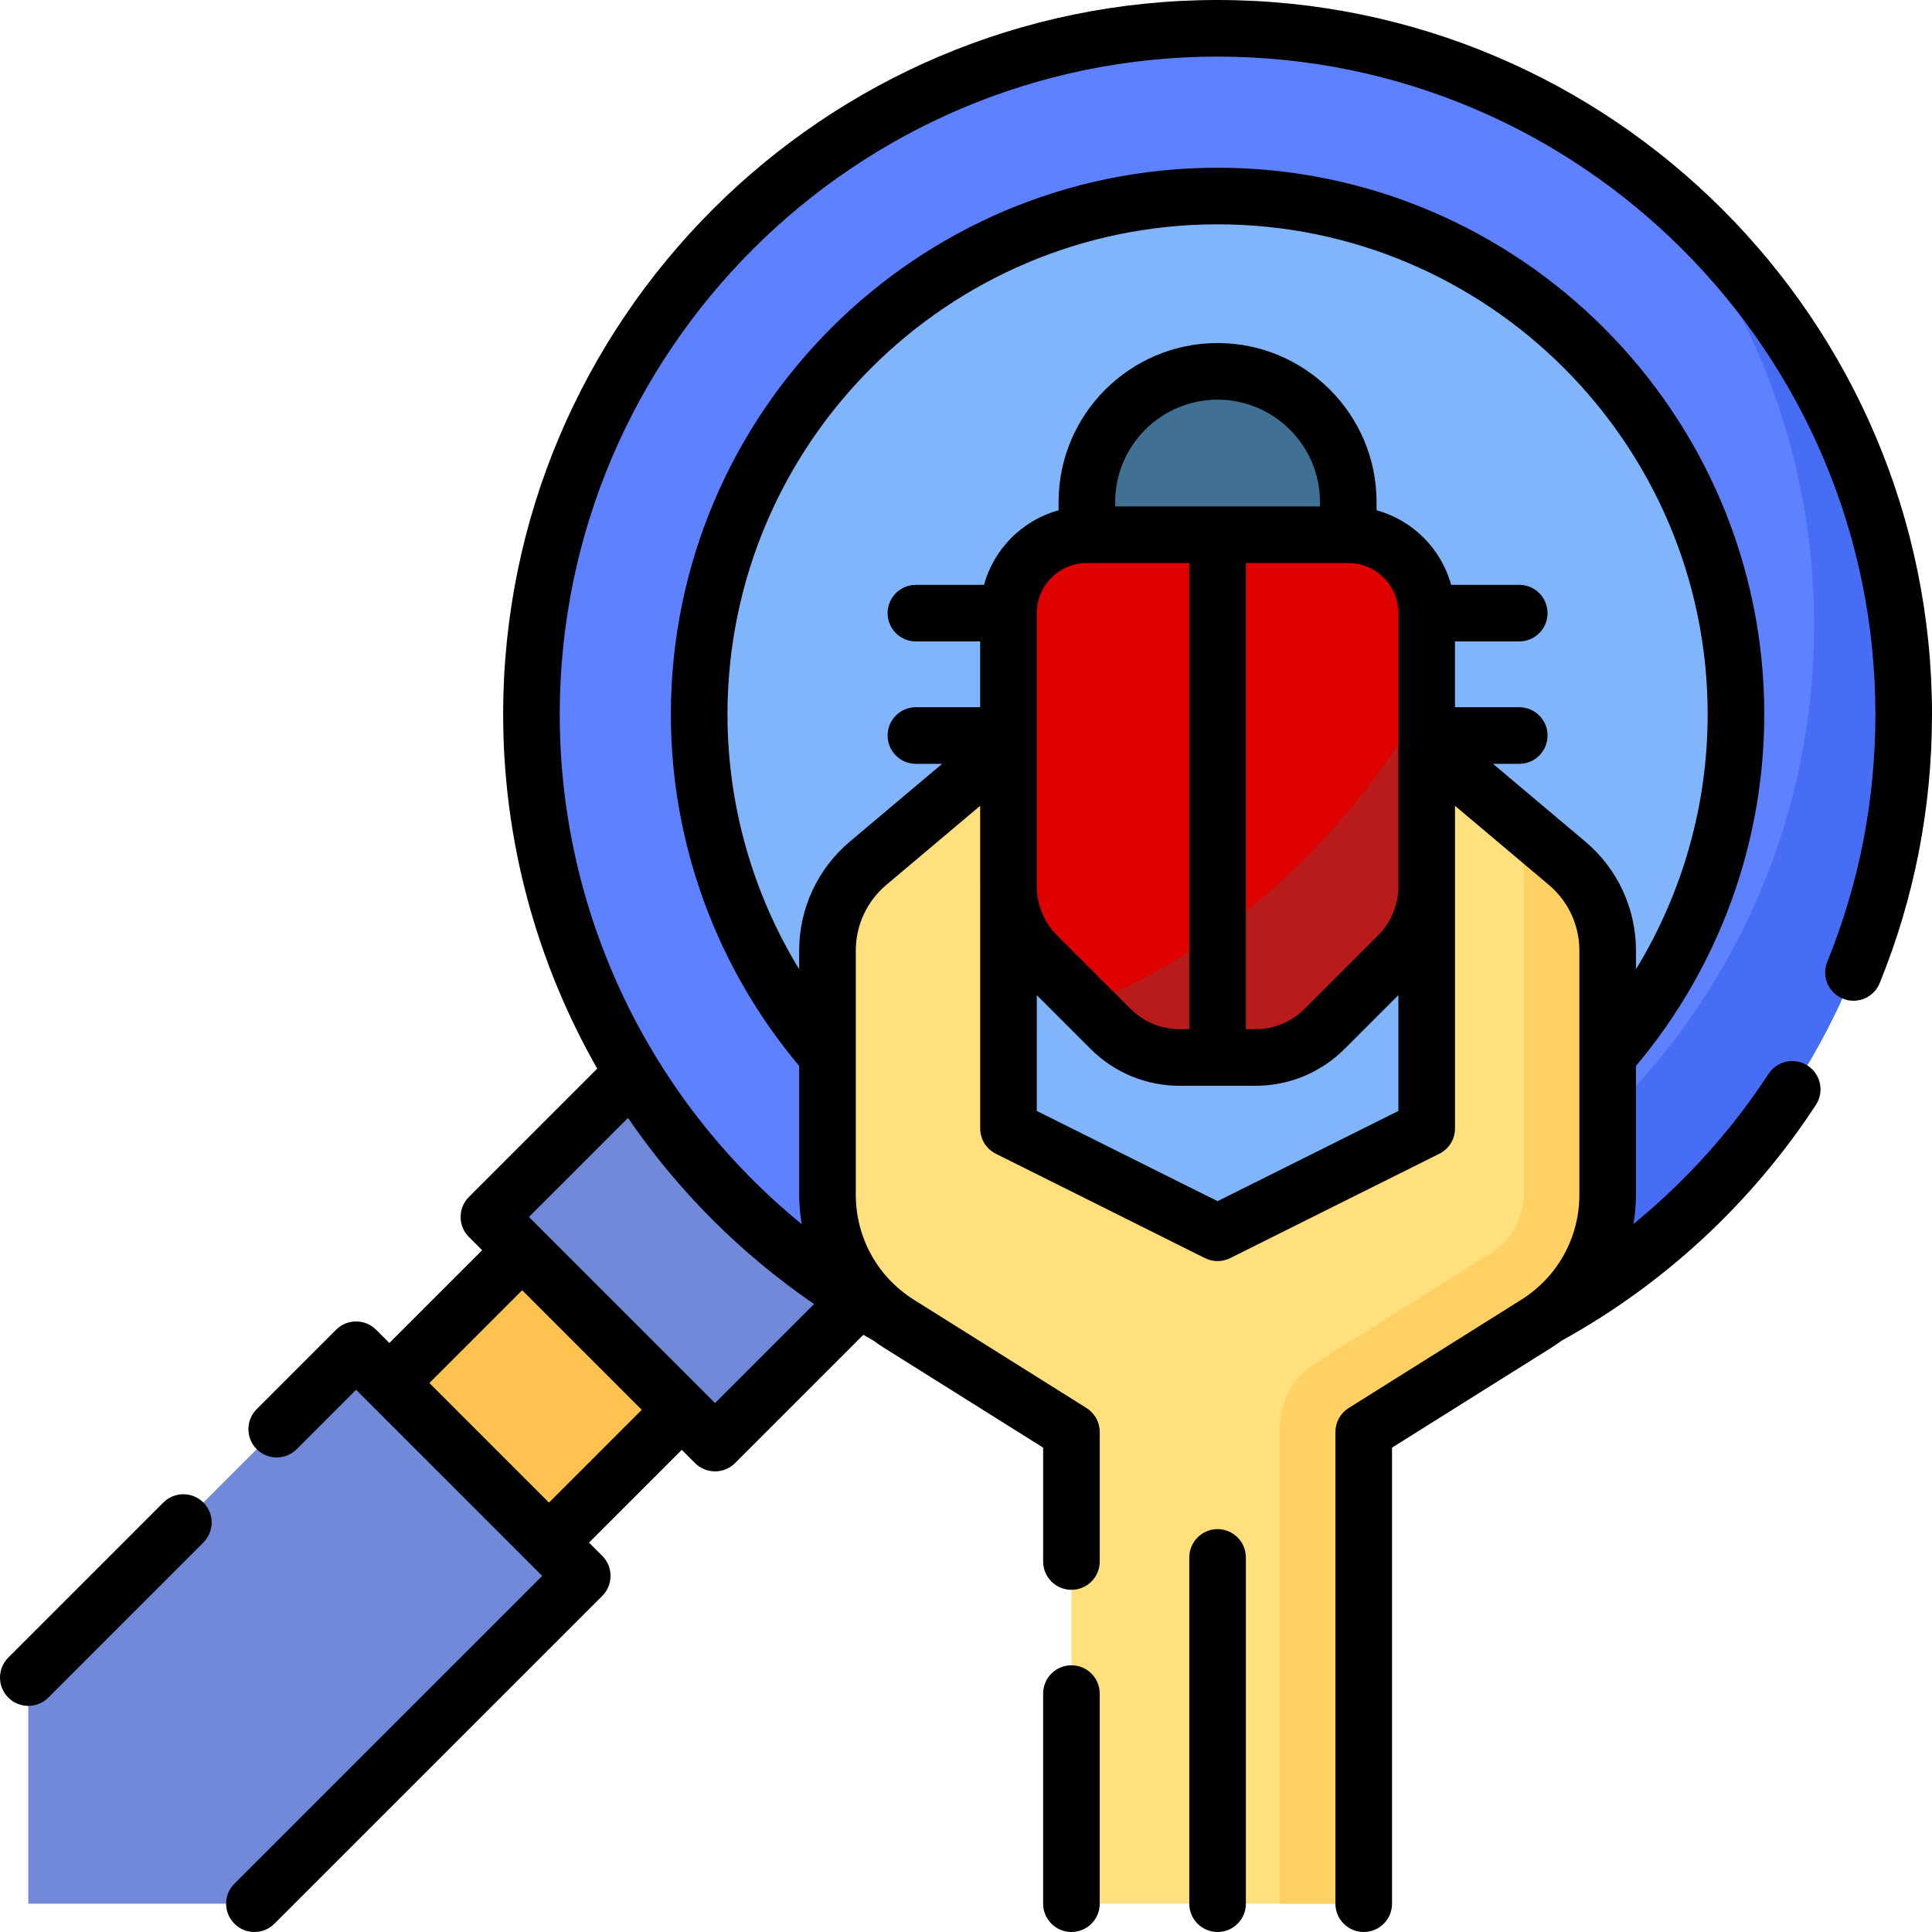
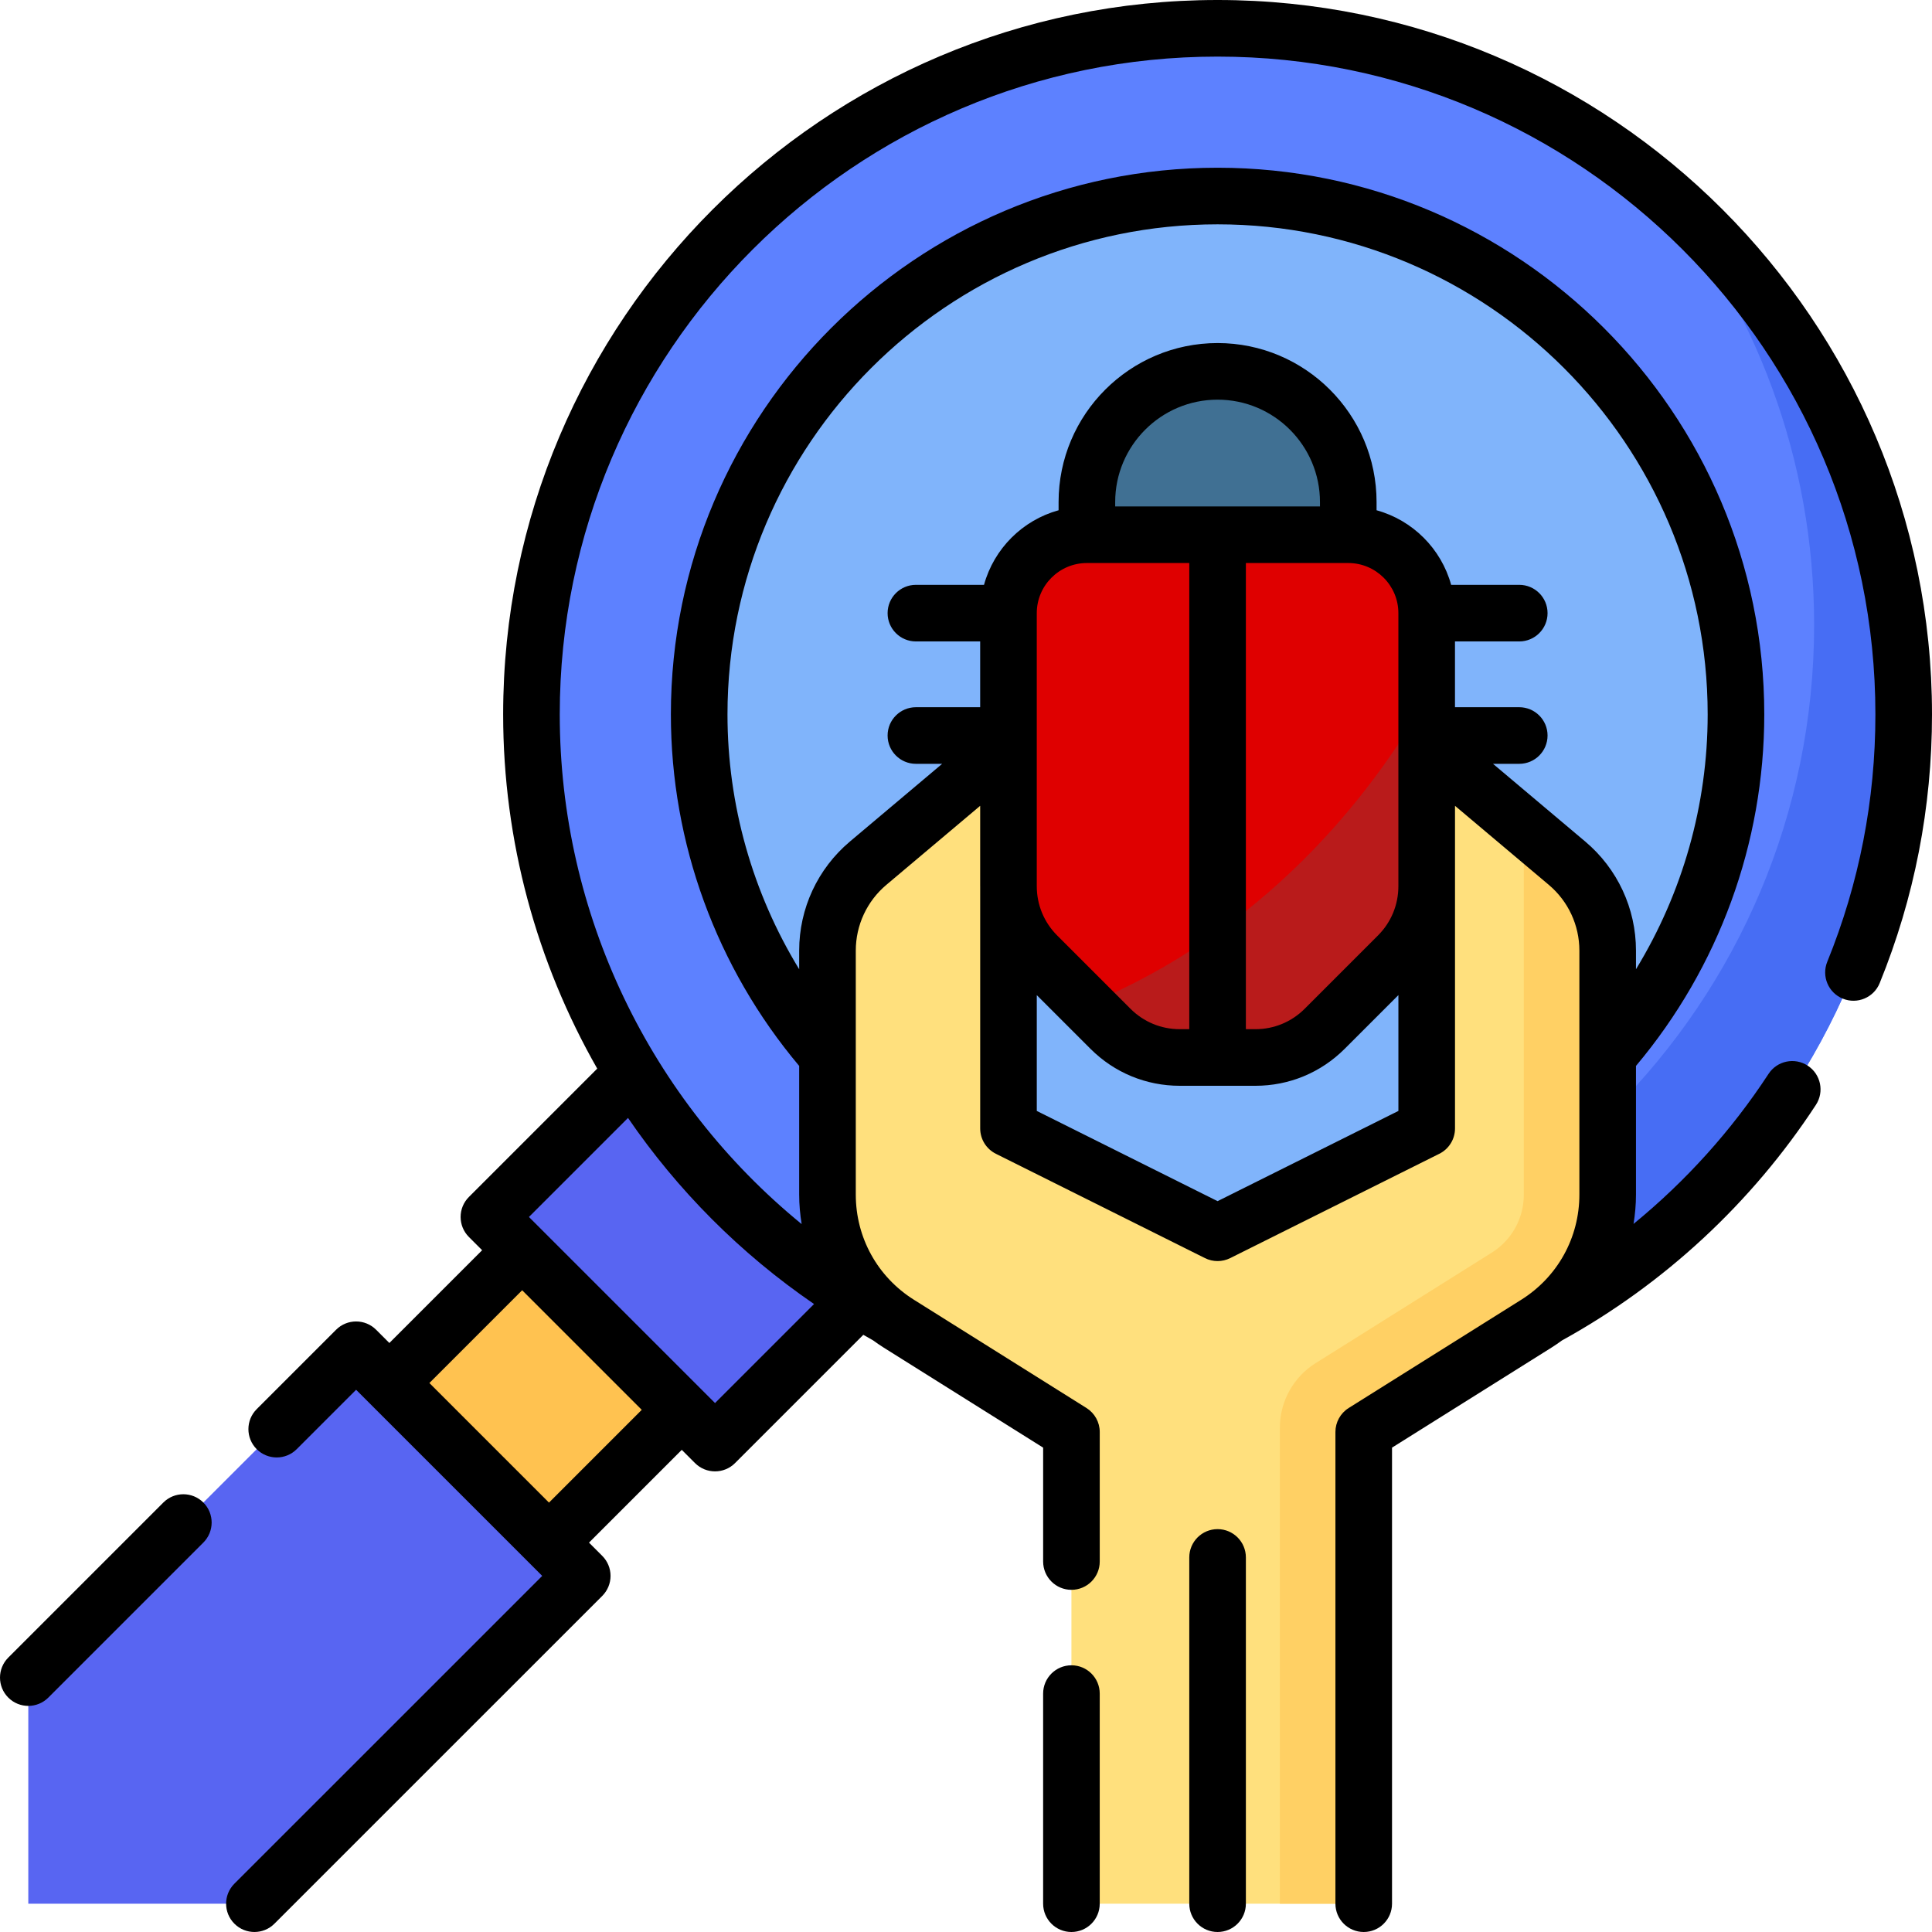
<svg xmlns="http://www.w3.org/2000/svg" version="1.1" width="512" height="512" x="0" y="0" viewBox="0 0 512 512" style="enable-background:new 0 0 512 512" xml:space="preserve" class="">
  <g>
    <g>
      <g>
        <g>
          <g>
            <path d="m117.046 340.159h49.773v59.818h-49.773z" fill="#ffc250" transform="matrix(.707 -.707 .707 .707 -220.106 208.752)" data-original="#ffc250" style="" />
          </g>
        </g>
        <g>
          <g>
-             <path d="m151.58 290.906h54.286v84.742h-54.286z" fill="#7289da" transform="matrix(.707 -.707 .707 .707 -183.316 223.991)" data-original="#634086" style="" class="" />
+             <path d="m151.58 290.906h54.286v84.742h-54.286z" fill="#5865F2" transform="matrix(.707 -.707 .707 .707 -183.316 223.991)" data-original="#634086" style="" class="" />
          </g>
        </g>
        <g>
          <g>
-             <path d="m67.422 504.5h-59.922v-59.922l86.874-86.874 59.922 59.922z" fill="#7289da" data-original="#634086" style="" class="" />
+             <path d="m67.422 504.5h-59.922v-59.922l86.874-86.874 59.922 59.922z" fill="#5865F2" data-original="#634086" style="" class="" />
          </g>
        </g>
        <g>
          <circle cx="322.671" cy="189.329" fill="#5d81ff" r="181.829" data-original="#845caf" style="" class="" />
        </g>
        <g>
          <path d="m438.824 49.438c26.186 31.502 41.938 71.987 41.938 116.153 0 100.421-81.408 181.829-181.829 181.829-44.166 0-84.65-15.752-116.153-41.938 33.353 40.125 83.636 65.676 139.892 65.676 100.422 0 181.829-81.408 181.829-181.829-.001-56.255-25.552-106.538-65.677-139.891z" fill="#476df4" data-original="#734d9d" style="" class="" />
        </g>
        <g>
          <circle cx="322.671" cy="189.329" fill="#80b4fb" r="137.382" data-original="#80b4fb" style="" />
        </g>
      </g>
      <g>
        <g>
          <g>
            <path d="m357.305 133.049c0-19.128-15.506-34.634-34.634-34.634s-34.634 15.506-34.634 34.634v8.659h69.268z" fill="#407093" data-original="#407093" style="" />
          </g>
          <g>
            <path d="m351.059 272.636 19.418-19.418c4.871-4.871 7.608-11.478 7.608-18.368v-72.362c0-11.477-9.304-20.78-20.78-20.78h-69.268c-11.477 0-20.78 9.304-20.78 20.78v72.362c0 6.889 2.737 13.496 7.608 18.368l19.418 19.418c4.871 4.871 11.478 7.608 18.368 7.608h20.042c6.888 0 13.495-2.737 18.366-7.608z" fill="#df0000" data-original="#e278b1" style="" class="" />
          </g>
          <g>
            <path d="m370.477 253.218c4.871-4.871 7.608-11.478 7.608-18.368v-49.783c-14.986 26.114-42.884 61.717-90.13 81.242l6.327 6.327c4.871 4.871 11.478 7.608 18.368 7.608h20.042c6.889 0 13.496-2.737 18.368-7.608z" fill="#b91b1b" data-original="#dd5ca2" style="" class="" />
          </g>
        </g>
      </g>
      <g>
        <g>
          <path d="m378.085 197.424v101.627l-55.415 27.651-55.415-27.651v-101.627l-37.186 31.325c-6.835 5.758-10.781 14.24-10.781 23.177v64.651c0 13.908 7.152 26.838 18.934 34.229l45.717 28.68v125.014h77.461v-125.014l45.717-28.68c11.781-7.391 18.934-20.321 18.934-34.229v-64.651c0-8.937-3.945-17.419-10.781-23.177z" fill="#ffe07d" data-original="#ffe07d" style="" />
        </g>
        <g>
          <path d="m403.828 219.11v97.467c0 6.299-3.185 12.057-8.52 15.403l-46.664 29.275c-5.891 3.695-9.467 10.16-9.467 17.114v126.131h22.224v-125.014l45.717-28.68c11.781-7.391 18.933-20.321 18.933-34.229v-64.651c0-8.937-3.945-17.419-10.781-23.177z" fill="#ffd064" data-original="#ffd064" style="" />
        </g>
      </g>
      <g>
        <path d="m43.287 398.186-41.09 41.09c-2.929 2.93-2.929 7.678 0 10.607 1.464 1.464 3.384 2.196 5.303 2.196s3.839-.732 5.303-2.196l41.09-41.09c2.929-2.93 2.929-7.678 0-10.607-2.929-2.927-7.678-2.927-10.606 0z" fill="#000000" data-original="#000000" style="" class="" />
        <path d="m322.67 0c-104.397 0-189.33 84.933-189.33 189.33 0 33.539 8.885 65.761 24.934 93.867l-34.009 34.009c-2.929 2.93-2.929 7.678 0 10.607l3.508 3.508-24.587 24.587-3.512-3.512c-2.929-2.928-7.678-2.928-10.606 0l-21.04 21.04c-2.929 2.93-2.929 7.678 0 10.607 2.929 2.928 7.678 2.928 10.606 0l15.737-15.737 49.323 49.323-81.576 81.566c-2.929 2.929-2.929 7.678 0 10.606 1.465 1.465 3.384 2.197 5.304 2.197s3.839-.732 5.303-2.196l86.88-86.87c1.406-1.406 2.197-3.314 2.197-5.304s-.79-3.896-2.197-5.304l-3.512-3.512 24.587-24.587 3.509 3.509c1.464 1.464 3.384 2.196 5.303 2.196s3.839-.732 5.303-2.196l33.994-33.994c.867.496 1.728 1 2.605 1.484.922.673 1.865 1.324 2.843 1.938l42.206 26.476v30.182c0 4.143 3.357 7.5 7.5 7.5s7.5-3.357 7.5-7.5v-34.33c0-2.581-1.327-4.981-3.515-6.354l-45.72-28.681c-9.653-6.055-15.416-16.476-15.416-27.876v-64.65c0-6.744 2.956-13.103 8.112-17.443l24.854-20.938v21.302c0 .054.004.107.004.16v64.039c0 2.843 1.607 5.441 4.151 6.711l55.41 27.65c2.107 1.053 4.588 1.053 6.697 0l55.42-27.65c2.544-1.27 4.151-3.868 4.151-6.711v-85.502l24.85 20.939c5.154 4.34 8.11 10.697 8.11 17.442v64.65c0 11.4-5.763 21.821-15.415 27.876l-45.72 28.681c-2.187 1.372-3.515 3.772-3.515 6.354v125.011c0 4.143 3.357 7.5 7.5 7.5s7.5-3.357 7.5-7.5v-120.861l42.205-26.476c.977-.613 1.92-1.264 2.842-1.936 27.083-14.928 50.345-36.502 67.291-62.434 2.266-3.467 1.292-8.115-2.176-10.381-3.467-2.266-8.115-1.293-10.381 2.176-9.815 15.018-21.937 28.441-35.779 39.763.412-2.544.647-5.136.647-7.771v-34.101c21.944-26.093 34-59.054 34-93.149 0-79.887-64.993-144.88-144.88-144.88s-144.88 64.993-144.88 144.88c0 34.095 12.056 67.057 34 93.149v34.101c0 2.649.237 5.255.653 7.811-40.144-32.781-64.103-82.156-64.103-135.061 0-96.126 78.204-174.33 174.33-174.33s174.33 78.204 174.33 174.33c0 22.695-4.292 44.751-12.757 65.553-1.561 3.837.284 8.213 4.12 9.774 3.839 1.56 8.213-.284 9.774-4.12 9.199-22.606 13.863-46.564 13.863-71.207 0-104.397-84.934-189.33-189.33-189.33zm-177.186 398.207-31.691-31.691 24.587-24.587 31.691 31.691zm225.101-163.356c0 4.936-1.922 9.575-5.411 13.063l-19.417 19.418c-3.491 3.49-8.131 5.412-13.065 5.412h-2.521v-123.537h27.134c7.323 0 13.28 5.958 13.28 13.281zm-20.78-100.644h-54.269v-1.158c0-14.962 12.173-27.134 27.135-27.134s27.134 12.172 27.134 27.134zm-61.769 15h27.135v123.537h-2.521c-4.935 0-9.574-1.922-13.063-5.412l-19.418-19.418c-3.49-3.489-5.412-8.129-5.412-13.063v-72.362c-.001-7.324 5.956-13.282 13.279-13.282zm34.634 169.111-47.91-23.908v-30.689l14.219 14.219c6.323 6.322 14.729 9.805 23.671 9.805h20.042c8.94 0 17.347-3.482 23.671-9.805h.001l14.227-14.227v30.697zm-129.88-128.988c0-71.616 58.264-129.88 129.88-129.88s129.88 58.264 129.88 129.88c0 23.96-6.649 47.295-19 67.532v-4.932c0-11.181-4.902-21.72-13.447-28.915l-24.439-20.594h6.954c4.143 0 7.5-3.357 7.5-7.5s-3.357-7.5-7.5-7.5h-17.033v-17.433h17.033c4.143 0 7.5-3.357 7.5-7.5s-3.357-7.5-7.5-7.5h-18.05c-2.637-9.575-10.189-17.127-19.763-19.764v-2.176c0-23.232-18.901-42.134-42.134-42.134s-42.135 18.901-42.135 42.134v2.176c-9.574 2.637-17.126 10.189-19.763 19.764h-18.049c-4.142 0-7.5 3.357-7.5 7.5s3.358 7.5 7.5 7.5h17.032v17.433h-17.032c-4.142 0-7.5 3.357-7.5 7.5s3.358 7.5 7.5 7.5h6.958l-24.443 20.592c-8.547 7.197-13.449 17.737-13.449 28.917v4.932c-12.351-20.237-19-43.572-19-67.532zm22.942 156.253-26.242 26.243-49.315-49.315 26.252-26.251c13.092 19.132 29.733 35.918 49.305 49.323z" fill="#000000" data-original="#000000" style="" class="" />
        <path d="m283.94 441.32c-4.143 0-7.5 3.357-7.5 7.5v55.68c0 4.143 3.357 7.5 7.5 7.5s7.5-3.357 7.5-7.5v-55.68c0-4.142-3.357-7.5-7.5-7.5z" fill="#000000" data-original="#000000" style="" class="" />
        <path d="m322.671 405.236c-4.143 0-7.5 3.357-7.5 7.5v91.764c0 4.143 3.357 7.5 7.5 7.5s7.5-3.357 7.5-7.5v-91.764c0-4.142-3.357-7.5-7.5-7.5z" fill="#000000" data-original="#000000" style="" class="" />
      </g>
    </g>
  </g>
</svg>
